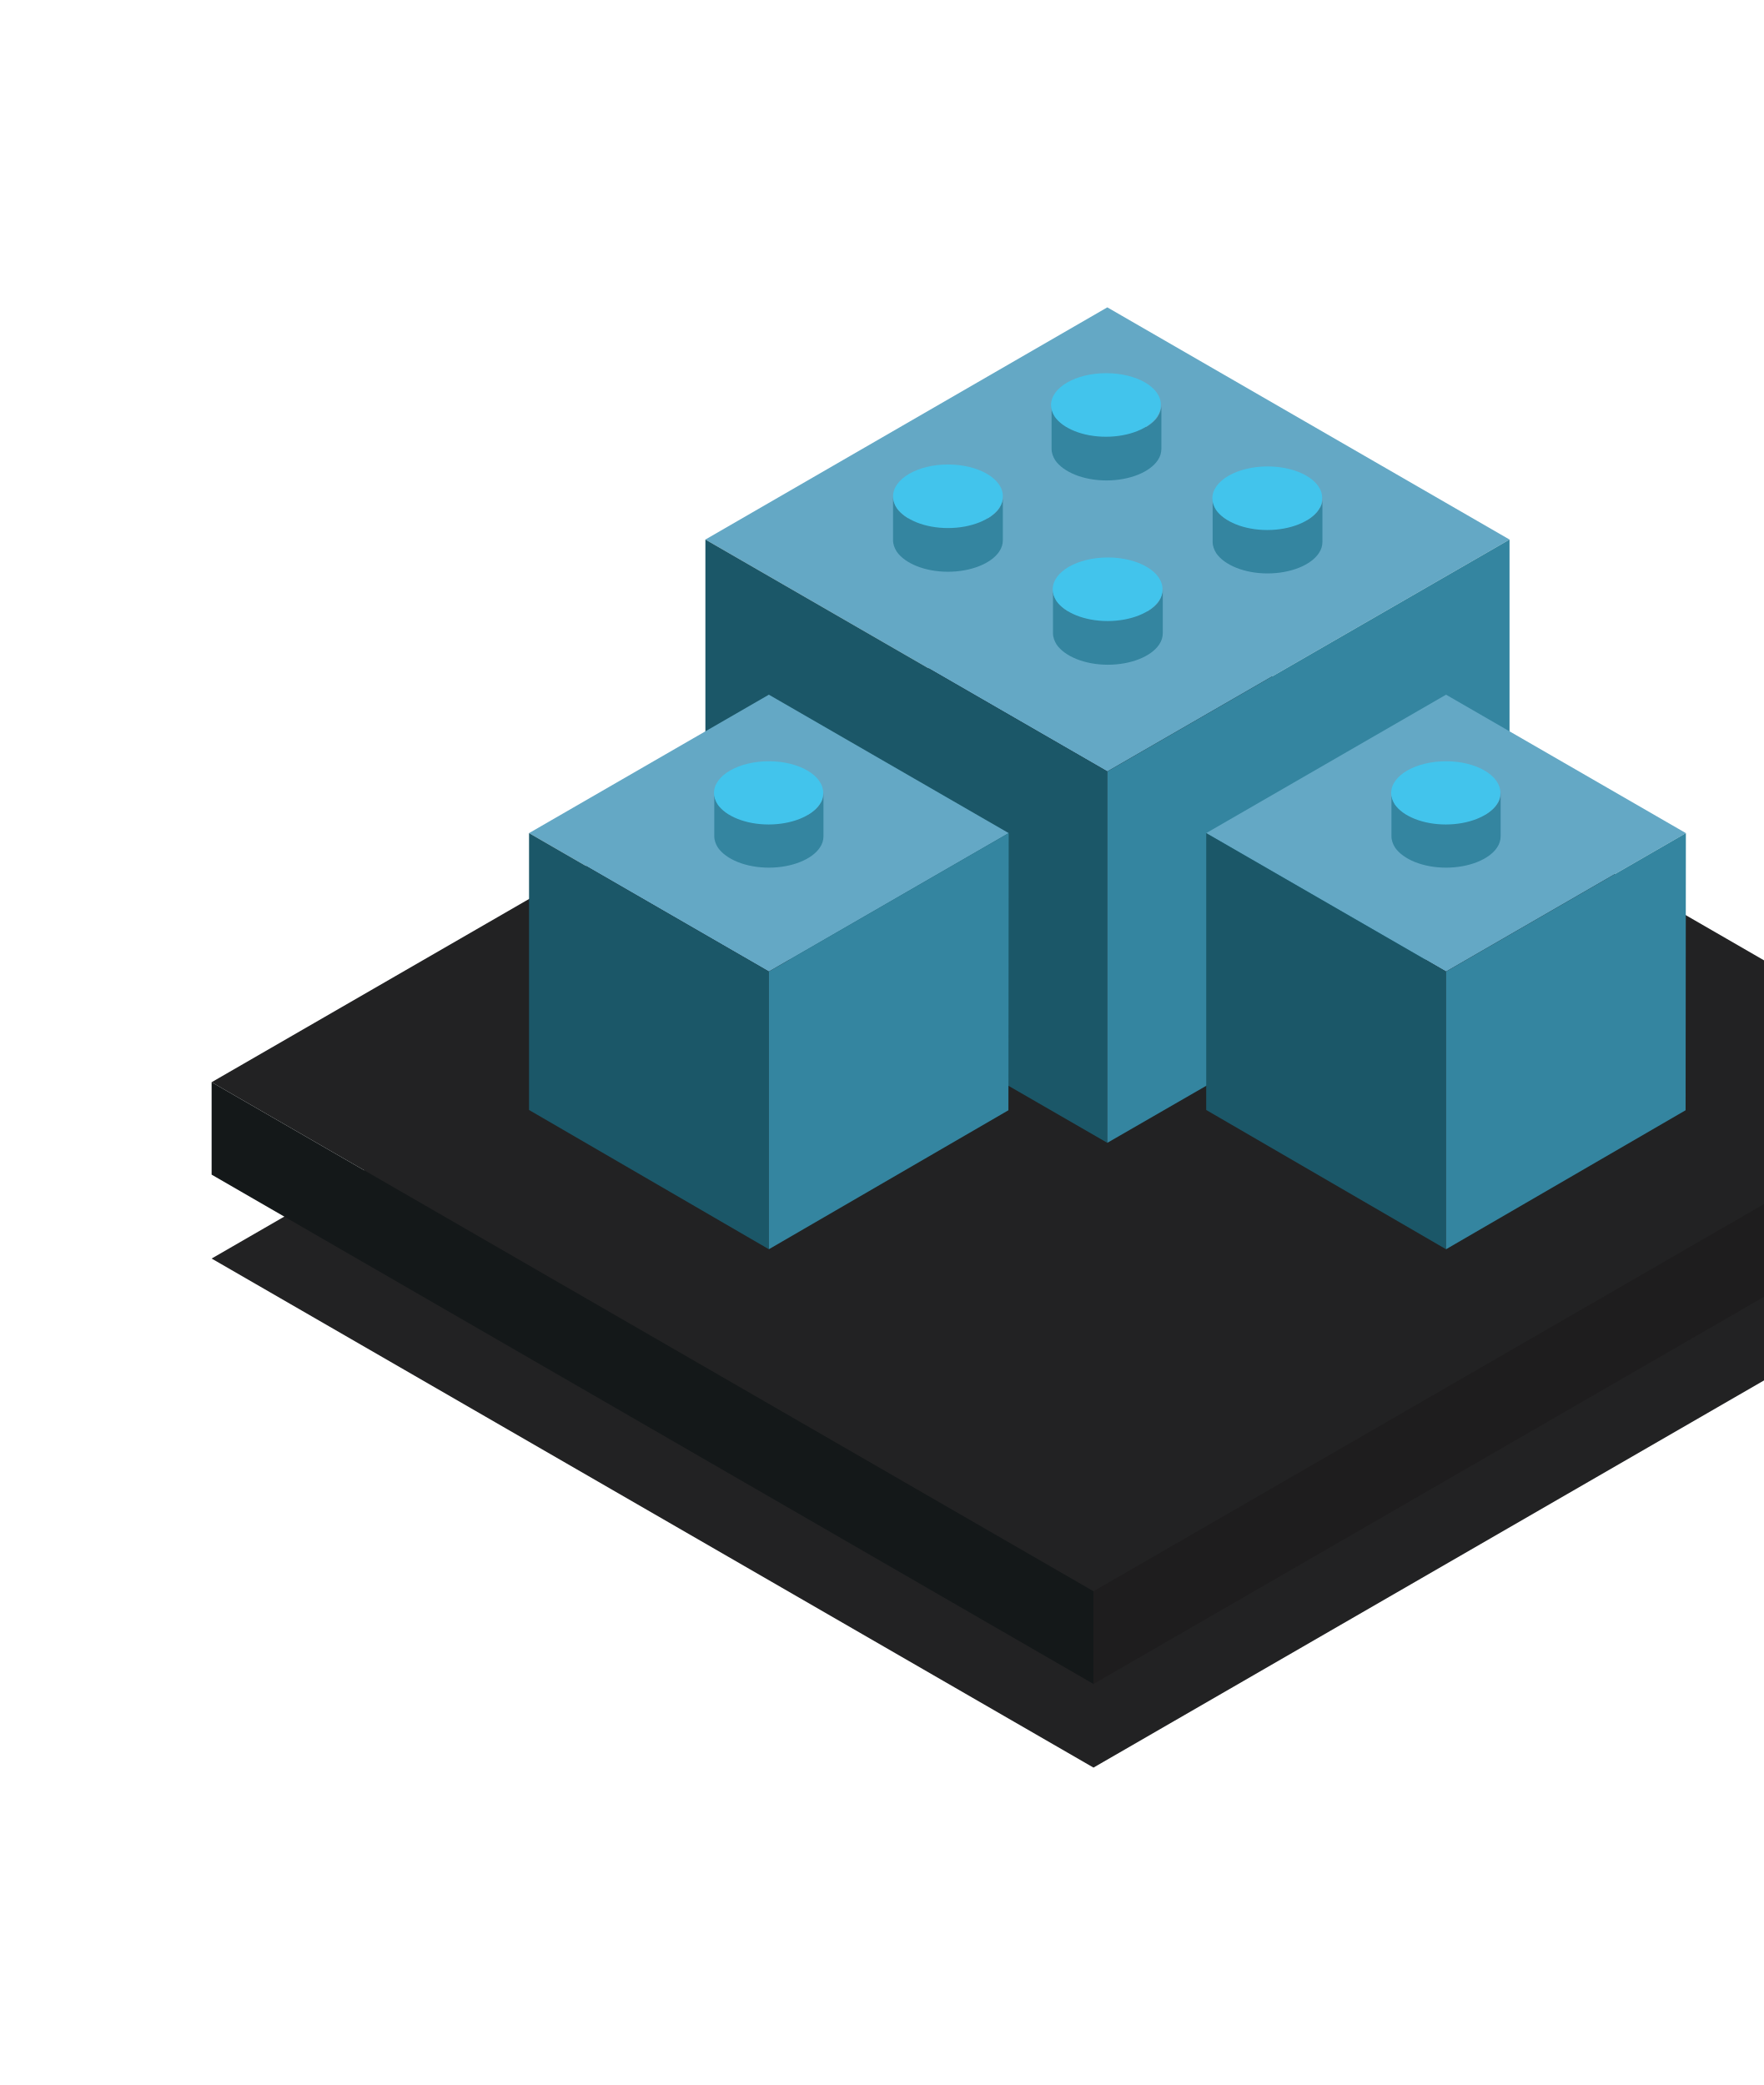
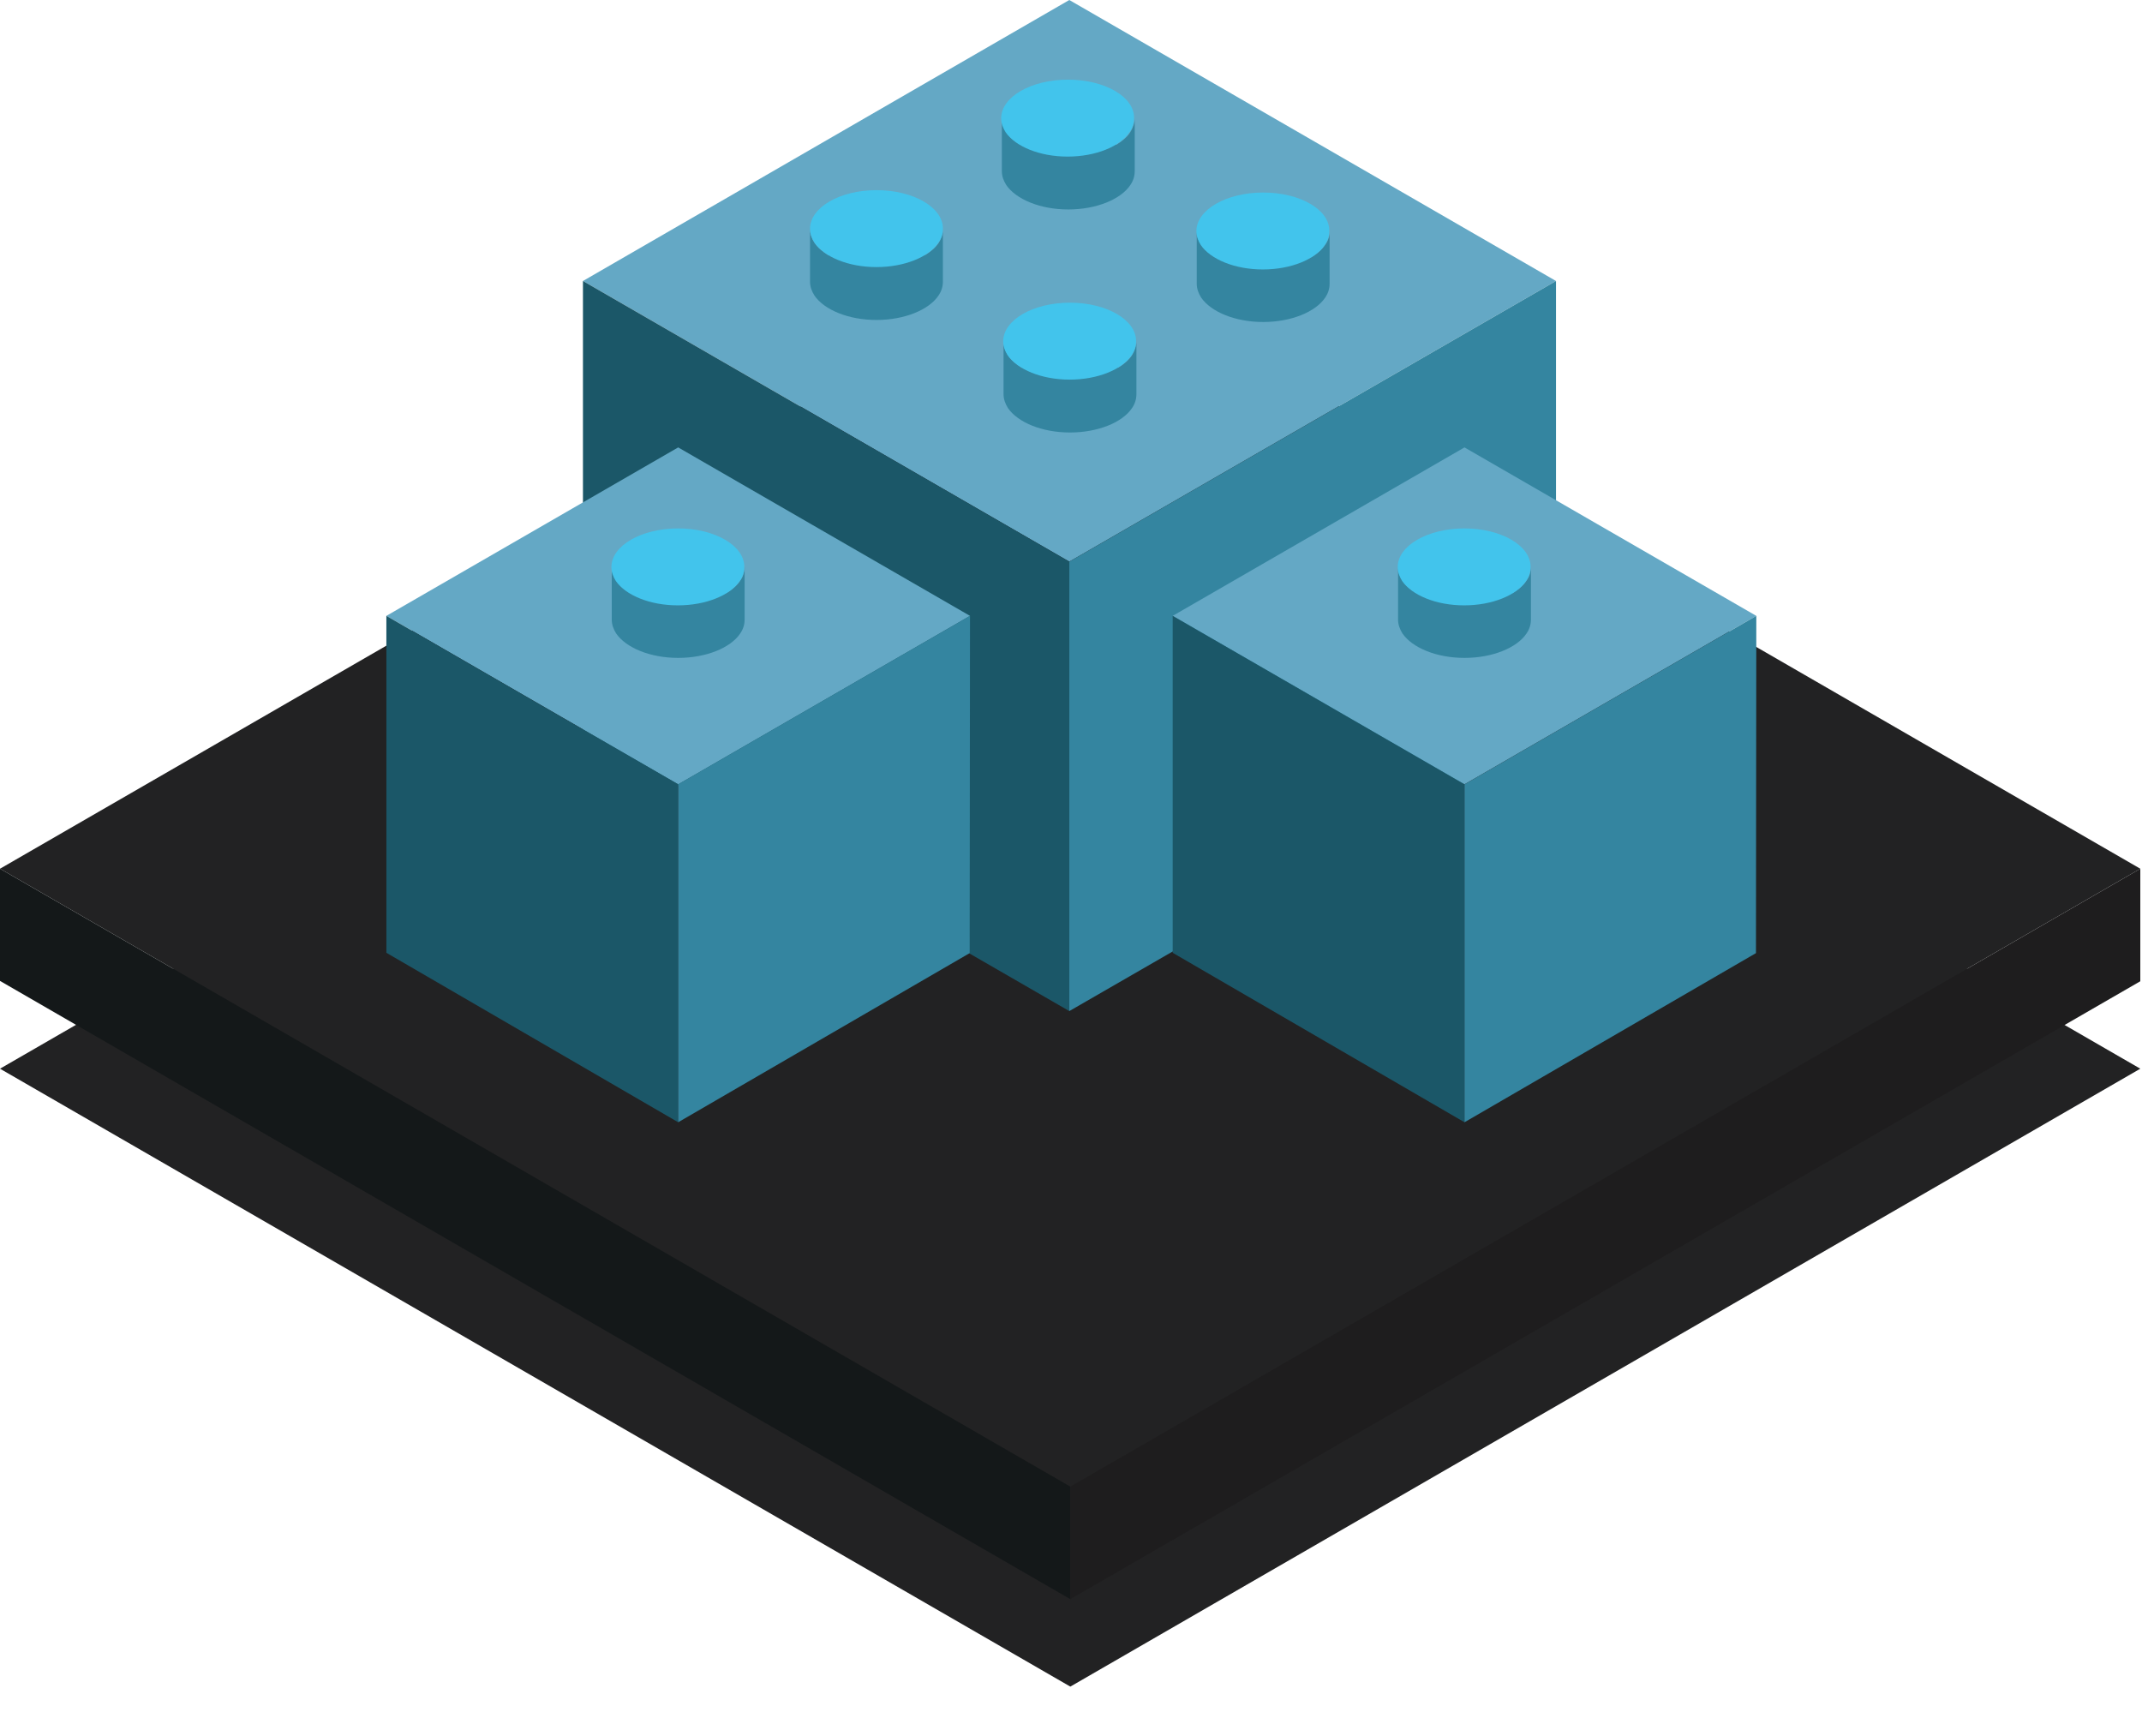
- <svg xmlns="http://www.w3.org/2000/svg" xml:space="preserve">
-   <defs>
-     <symbol id="block1" viewBox="0 0 172.2 199.1">
-       <polygon fill="#64A8C5" points="86.1,0 0,49.7 86.1,99.4 172.2,49.7" />
-       <polygon fill="#1B5768" points="86.1,199.1 0,149.1 0,49.7 86.1,99.4" />
-       <polygon fill="#3485A0" points="172.1,149.2 86.1,199.1 86.1,99.4 172.2,49.7" />
-       <path fill="#3485A0" d="M104.4,39.3c-0.9,1.4-2.3,2.6-4.1,3.7c-3.6-2.2-8.6-3.5-14.2-3.5s-10.6,1.4-14.2,3.5 c-1.8-1.1-3.2-2.3-4.1-3.7c-0.9-1.3-1.3-2.7-1.3-4.1v15.6c0,1.5,0.5,2.8,1.3,4.1c2.9,4.2,10,7.2,18.3,7.2s15.5-3,18.3-7.2 c0.9-1.3,1.3-2.7,1.3-4.1V35.2C105.7,36.7,105.3,38.1,104.4,39.3z" />
-       <path fill="#42C4EC" d="M86.1,23.9c-10.9,0-19.7,5.1-19.7,11.4c0,1.5,0.5,2.8,1.3,4.1c2.9,4.2,10,7.2,18.3,7.2s15.5-3,18.3-7.2 c0.9-1.3,1.3-2.7,1.3-4.1C105.7,29,96.9,23.9,86.1,23.9z" />
-     </symbol>
-     <symbol id="block2" viewBox="0 0 287.1 298.3">
-       <g>
-         <polygon fill="#64A8C5" points="143.5,0 0,82.9 143.5,165.7 287.1,82.9" />
-         <polygon fill="#1B5768" points="143.5,298.3 0,215.5 0,82.9 143.5,165.7" />
-         <polygon fill="#3485A0" points="287.1,215.5 143.5,298.3 143.5,165.7 287.1,82.9" />
-       </g>
-       <path fill="#3485A0" d="M161.5,39c-0.9,1.4-2.3,2.6-4.1,3.7c-3.6-2.2-8.6-3.5-14.2-3.5s-10.6,1.4-14.2,3.5 c-1.8-1.1-3.2-2.3-4.1-3.7c-0.9-1.3-1.3-2.7-1.3-4.1v15.6c0,1.5,0.5,2.8,1.3,4.1c2.9,4.2,10,7.2,18.3,7.2s15.5-3,18.3-7.2 c0.9-1.3,1.3-2.7,1.3-4.1V34.9C162.8,36.3,162.3,37.7,161.5,39z" />
-       <path fill="#42C4EC" d="M143.1,23.5c-10.9,0-19.7,5.1-19.7,11.4c0,1.5,0.5,2.8,1.3,4.1c2.9,4.2,10,7.2,18.3,7.2s15.5-3,18.3-7.2 c0.9-1.3,1.3-2.7,1.3-4.1C162.8,28.6,154,23.5,143.1,23.5z" />
-       <path fill="#3485A0" d="M105,71.6c-0.9,1.4-2.3,2.6-4.1,3.7c-3.6-2.2-8.6-3.5-14.2-3.5S76,73.1,72.4,75.3 c-1.8-1.1-3.2-2.3-4.1-3.7c-0.9-1.3-1.3-2.7-1.3-4.1v15.6c0,1.5,0.5,2.8,1.3,4.1c2.9,4.2,10,7.2,18.3,7.2s15.5-3,18.3-7.2 c0.9-1.3,1.3-2.7,1.3-4.1V67.5C106.3,68.9,105.8,70.3,105,71.6z" />
-       <path fill="#42C4EC" d="M86.6,56.1C75.8,56.1,67,61.2,67,67.5c0,1.5,0.5,2.8,1.3,4.1c2.9,4.2,10,7.2,18.3,7.2s15.5-3,18.3-7.2 c0.9-1.3,1.3-2.7,1.3-4.1C106.3,61.2,97.5,56.1,86.6,56.1z" />
-       <path fill="#3485A0" d="M219,72.2c-0.9,1.4-2.3,2.6-4.1,3.7c-3.6-2.2-8.6-3.5-14.2-3.5s-10.6,1.4-14.2,3.5 c-1.8-1.1-3.2-2.3-4.1-3.7c-0.9-1.3-1.3-2.7-1.3-4.1v15.6c0,1.5,0.5,2.8,1.3,4.1c2.9,4.2,10,7.2,18.3,7.2s15.5-3,18.3-7.2 c0.9-1.3,1.3-2.7,1.3-4.1V68.1C220.4,69.6,219.9,71,219,72.2z" />
-       <path fill="#42C4EC" d="M200.7,56.8c-10.9,0-19.7,5.1-19.7,11.4c0,1.5,0.5,2.8,1.3,4.1c2.9,4.2,10,7.2,18.3,7.2s15.5-3,18.3-7.2 c0.9-1.3,1.3-2.7,1.3-4.1C220.4,61.9,211.6,56.8,200.7,56.8z" />
-       <path fill="#3485A0" d="M162,104.8c-0.9,1.4-2.3,2.6-4.1,3.7c-3.6-2.2-8.6-3.5-14.2-3.5s-10.6,1.4-14.2,3.5 c-1.8-1.1-3.2-2.3-4.1-3.7c-0.9-1.3-1.3-2.7-1.3-4.1v15.6c0,1.5,0.5,2.8,1.3,4.1c2.9,4.2,10,7.2,18.3,7.2s15.5-3,18.3-7.2 c0.9-1.3,1.3-2.7,1.3-4.1v-15.6C163.3,102.1,162.8,103.5,162,104.8z" />
-       <path fill="#42C4EC" d="M143.7,89.3c-10.9,0-19.7,5.1-19.7,11.4c0,1.5,0.5,2.8,1.3,4.1c2.9,4.2,10,7.2,18.3,7.2s15.5-3,18.3-7.2 c0.9-1.3,1.3-2.7,1.3-4.1C163.3,94.4,154.5,89.3,143.7,89.3z" />
-     </symbol>
-     <symbol id="plane" viewBox="0 0 631.5 397.8">
-       <polygon fill="#222223" points="631.5,182.3 315.8,0 0,182.3 315.8,364.6" />
-       <polygon fill="#141819" points="0,182.3 0,215.4 315.8,397.8 315.8,364.6" />
-       <polygon fill="#1E1D1E" points="315.8,364.6 315.8,397.8 631.5,215.5 631.5,182.3" />
-     </symbol>
-     <symbol id="shadow" viewBox="0 0 631.5 397.8">
-       <polygon fill="#222223" points="631.5,182.3 315.8,0 0,182.3 315.8,364.6" />
-     </symbol>
-   </defs>
-   <g id="shadows">
-     <use x="30" y="35" href="#shadow" width="250" height="300" />
-   </g>
-   <g id="planes">
-     <use x="30" y="10" href="#plane" width="250" height="300" />
-   </g>
-   <g id="cubes">
-     <g id="cube-1">
-       <use x="100" y="-45" href="#block2" width="114" />
+ <svg xmlns="http://www.w3.org/2000/svg" width="632" height="512">
+   <g>
+     <g id="shadow">
+       <polygon fill="#222223" points="631.5,315.3 315.8,133 0,315.3 315.8,497.6" />
    </g>
-     <g id="cube-2">
-       <use x="75" y="-10" href="#block1" width="68" />
+     <g id="plane">
+       <polygon fill="#222223" points="631.5,256.3 315.8,74 0,256.3 315.8,438.6" />
+       <polygon fill="#141819" points="0,256.3 0,289.4 315.8,471.8 315.8,438.6" />
+       <polygon fill="#1E1D1E" points="315.8,438.6 315.8,471.8 631.5,289.5 631.5,256.3" />
    </g>
-     <g id="cube-3">
-       <use x="171" y="-10" href="#block1" width="68" />
+     <g id="cube-big">
+       <polygon fill="#64A8C5" points="315.5,0 172,82.9 315.5,165.7 459.1,82.9" />
+       <polygon fill="#1B5768" points="315.5,298.3 172,215.5 172,82.9 315.5,165.7" />
+       <polygon fill="#3485A0" points="459.1,215.5 315.5,298.3 315.5,165.7 459.1,82.9" />
+       <path fill="#3485A0" d="m333.5,39c-0.9,1.4 -2.3,2.6 -4.1,3.7c-3.6,-2.2 -8.6,-3.5 -14.2,-3.5s-10.6,1.4 -14.2,3.5c-1.8,-1.1 -3.2,-2.3 -4.1,-3.7c-0.9,-1.3 -1.3,-2.7 -1.3,-4.1l0,15.6c0,1.5 0.5,2.8 1.3,4.1c2.9,4.2 10,7.2 18.3,7.2s15.5,-3 18.3,-7.2c0.9,-1.3 1.3,-2.7 1.3,-4.1l0,-15.6c0,1.4 -0.5,2.8 -1.3,4.1z" />
+       <path fill="#42C4EC" d="m315.1,23.5c-10.9,0 -19.7,5.1 -19.7,11.4c0,1.5 0.5,2.8 1.3,4.1c2.9,4.2 10,7.2 18.3,7.2s15.5,-3 18.3,-7.2c0.9,-1.3 1.3,-2.7 1.3,-4.1c0.2,-6.3 -8.6,-11.4 -19.5,-11.4z" />
+       <path fill="#3485A0" d="m277,71.6c-0.9,1.4 -2.3,2.6 -4.1,3.7c-3.6,-2.2 -8.6,-3.5 -14.2,-3.5s-10.7,1.3 -14.3,3.5c-1.8,-1.1 -3.2,-2.3 -4.1,-3.7c-0.9,-1.3 -1.3,-2.7 -1.3,-4.1l0,15.6c0,1.5 0.5,2.8 1.3,4.1c2.9,4.2 10,7.2 18.3,7.2s15.5,-3 18.3,-7.2c0.9,-1.3 1.3,-2.7 1.3,-4.1l0,-15.6c0.1,1.4 -0.4,2.8 -1.2,4.1z" />
+       <path fill="#42C4EC" d="m258.6,56.1c-10.8,0 -19.6,5.1 -19.6,11.4c0,1.5 0.5,2.8 1.3,4.1c2.9,4.2 10,7.2 18.3,7.2s15.5,-3 18.3,-7.2c0.9,-1.3 1.3,-2.7 1.3,-4.1c0.1,-6.3 -8.7,-11.4 -19.6,-11.4z" />
+       <path fill="#3485A0" d="m391,72.2c-0.9,1.4 -2.3,2.6 -4.1,3.7c-3.6,-2.2 -8.6,-3.5 -14.2,-3.5s-10.6,1.4 -14.2,3.5c-1.8,-1.1 -3.2,-2.3 -4.1,-3.7c-0.9,-1.3 -1.3,-2.7 -1.3,-4.1l0,15.6c0,1.5 0.5,2.8 1.3,4.1c2.9,4.2 10,7.2 18.3,7.2s15.5,-3 18.3,-7.2c0.9,-1.3 1.3,-2.7 1.3,-4.1l0,-15.6c0.1,1.5 -0.4,2.9 -1.3,4.1z" />
+       <path fill="#42C4EC" d="m372.7,56.8c-10.9,0 -19.7,5.1 -19.7,11.4c0,1.5 0.5,2.8 1.3,4.1c2.9,4.2 10,7.2 18.3,7.2s15.5,-3 18.3,-7.2c0.9,-1.3 1.3,-2.7 1.3,-4.1c0.2,-6.3 -8.6,-11.4 -19.5,-11.4z" />
+       <path fill="#3485A0" d="m334,104.8c-0.9,1.4 -2.3,2.6 -4.1,3.7c-3.6,-2.2 -8.6,-3.5 -14.2,-3.5s-10.6,1.4 -14.2,3.5c-1.8,-1.1 -3.2,-2.3 -4.1,-3.7c-0.9,-1.3 -1.3,-2.7 -1.3,-4.1l0,15.6c0,1.5 0.5,2.8 1.3,4.1c2.9,4.2 10,7.2 18.3,7.2s15.5,-3 18.3,-7.2c0.9,-1.3 1.3,-2.7 1.3,-4.1l0,-15.6c0,1.4 -0.5,2.8 -1.3,4.1z" />
+       <path fill="#42C4EC" d="m315.7,89.3c-10.9,0 -19.7,5.1 -19.7,11.4c0,1.5 0.5,2.8 1.3,4.1c2.9,4.2 10,7.2 18.3,7.2s15.5,-3 18.3,-7.2c0.9,-1.3 1.3,-2.7 1.3,-4.1c0.1,-6.3 -8.7,-11.4 -19.5,-11.4z" />
+     </g>
+     <g id="cube-small-right">
+       <polygon fill="#64A8C5" points="432.1,132 346,181.7 432.1,231.4 518.2,181.7" />
+       <polygon fill="#1B5768" points="432.1,331.1 346,281.1 346,181.7 432.1,231.4" />
+       <polygon fill="#3485A0" points="518.1,281.2 432.1,331.1 432.1,231.4 518.2,181.7" />
+       <path fill="#3485A0" d="m450.4,171.3c-0.9,1.4 -2.3,2.6 -4.1,3.7c-3.6,-2.2 -8.6,-3.5 -14.2,-3.5s-10.6,1.4 -14.2,3.5c-1.8,-1.1 -3.2,-2.3 -4.1,-3.7c-0.9,-1.3 -1.3,-2.7 -1.3,-4.1l0,15.6c0,1.5 0.5,2.8 1.3,4.1c2.9,4.2 10,7.2 18.3,7.2s15.5,-3 18.3,-7.2c0.9,-1.3 1.3,-2.7 1.3,-4.1l0,-15.6c0,1.5 -0.4,2.9 -1.3,4.1z" />
+       <path fill="#42C4EC" d="m432.1,155.9c-10.9,0 -19.7,5.1 -19.7,11.4c0,1.5 0.5,2.8 1.3,4.1c2.9,4.2 10,7.2 18.3,7.2s15.5,-3 18.3,-7.2c0.9,-1.3 1.3,-2.7 1.3,-4.1c0.1,-6.3 -8.7,-11.4 -19.5,-11.4z" />
+     </g>
+     <g id="cube-small-left">
+       <polygon fill="#64A8C5" points="200.1,132 114,181.7 200.1,231.4 286.2,181.7" />
+       <polygon fill="#1B5768" points="200.1,331.1 114,281.1 114,181.7 200.1,231.4" />
+       <polygon fill="#3485A0" points="286.1,281.2 200.1,331.1 200.1,231.4 286.2,181.7" />
+       <path fill="#3485A0" d="m218.4,171.3c-0.9,1.4 -2.3,2.6 -4.1,3.7c-3.6,-2.2 -8.6,-3.5 -14.2,-3.5s-10.6,1.4 -14.2,3.5c-1.8,-1.1 -3.2,-2.3 -4.1,-3.7c-0.9,-1.3 -1.3,-2.7 -1.3,-4.1l0,15.6c0,1.5 0.5,2.8 1.3,4.1c2.9,4.2 10,7.2 18.3,7.2s15.5,-3 18.3,-7.2c0.9,-1.3 1.3,-2.7 1.3,-4.1l0,-15.6c0,1.5 -0.4,2.9 -1.3,4.1z" />
+       <path fill="#42C4EC" d="m200.1,155.9c-10.9,0 -19.7,5.1 -19.7,11.4c0,1.5 0.5,2.8 1.3,4.1c2.9,4.2 10,7.2 18.3,7.2s15.5,-3 18.3,-7.2c0.9,-1.3 1.3,-2.7 1.3,-4.1c0.1,-6.3 -8.7,-11.4 -19.5,-11.4z" />
    </g>
  </g>
</svg>
